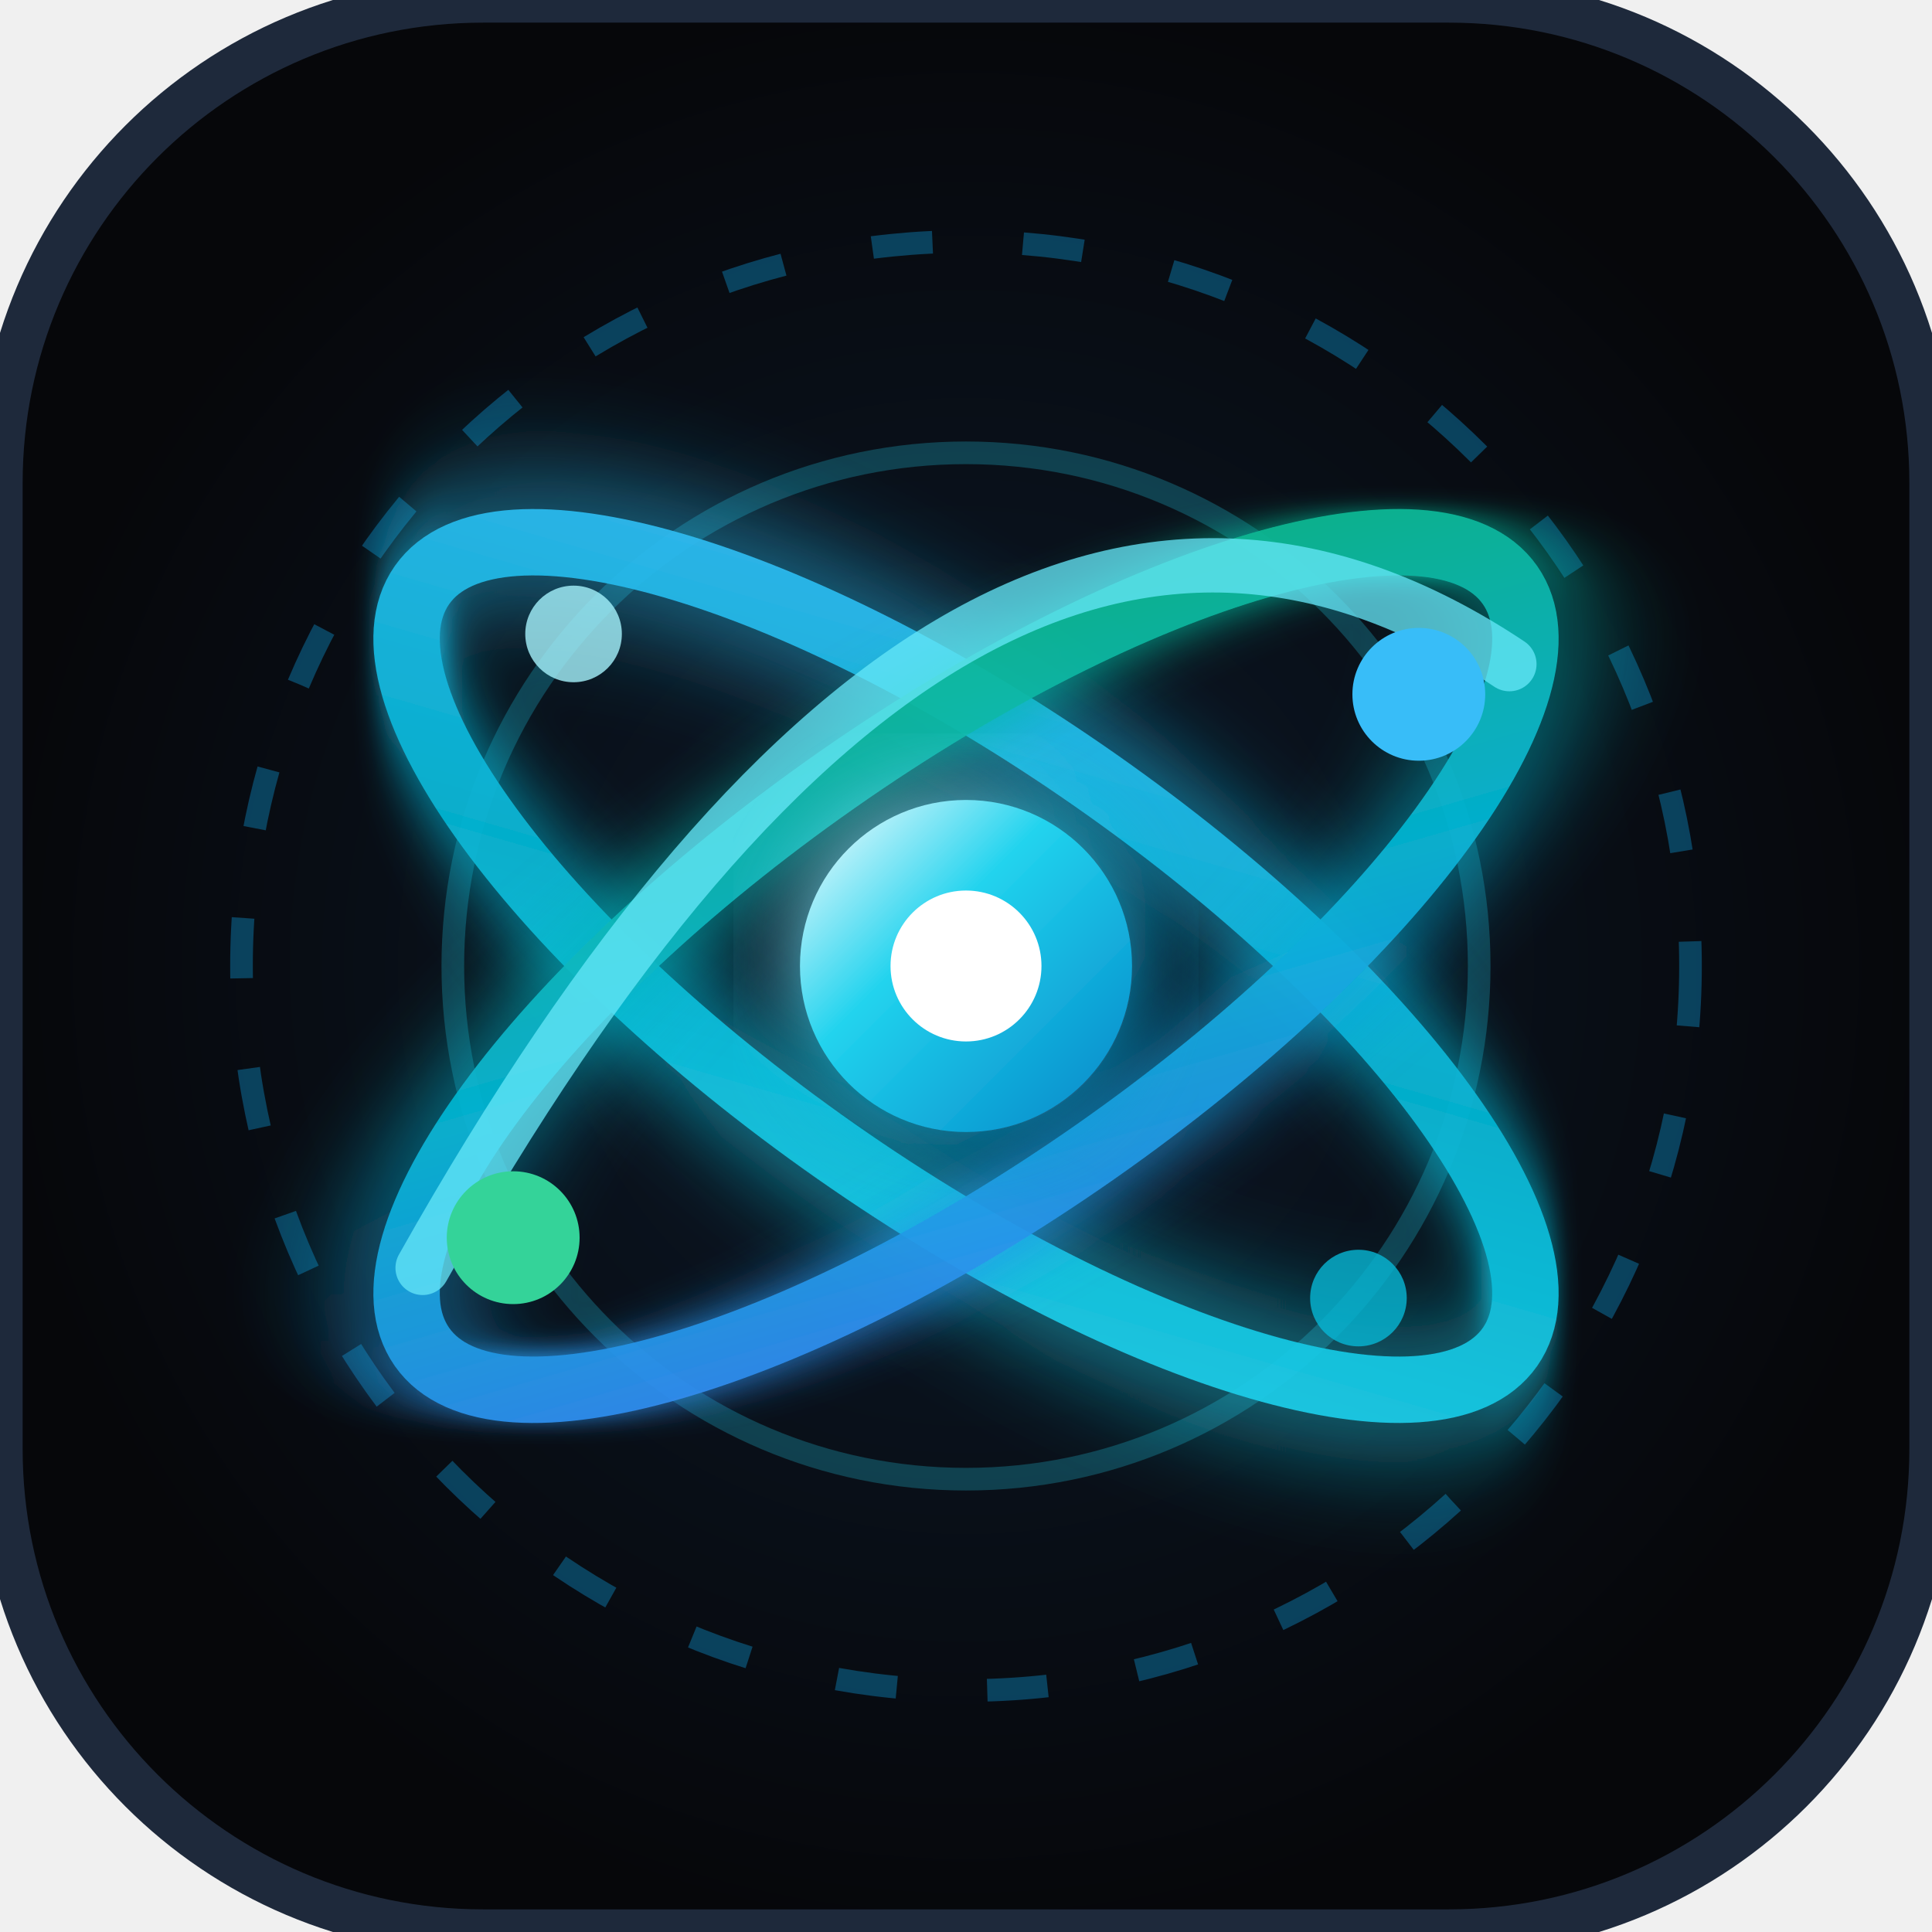
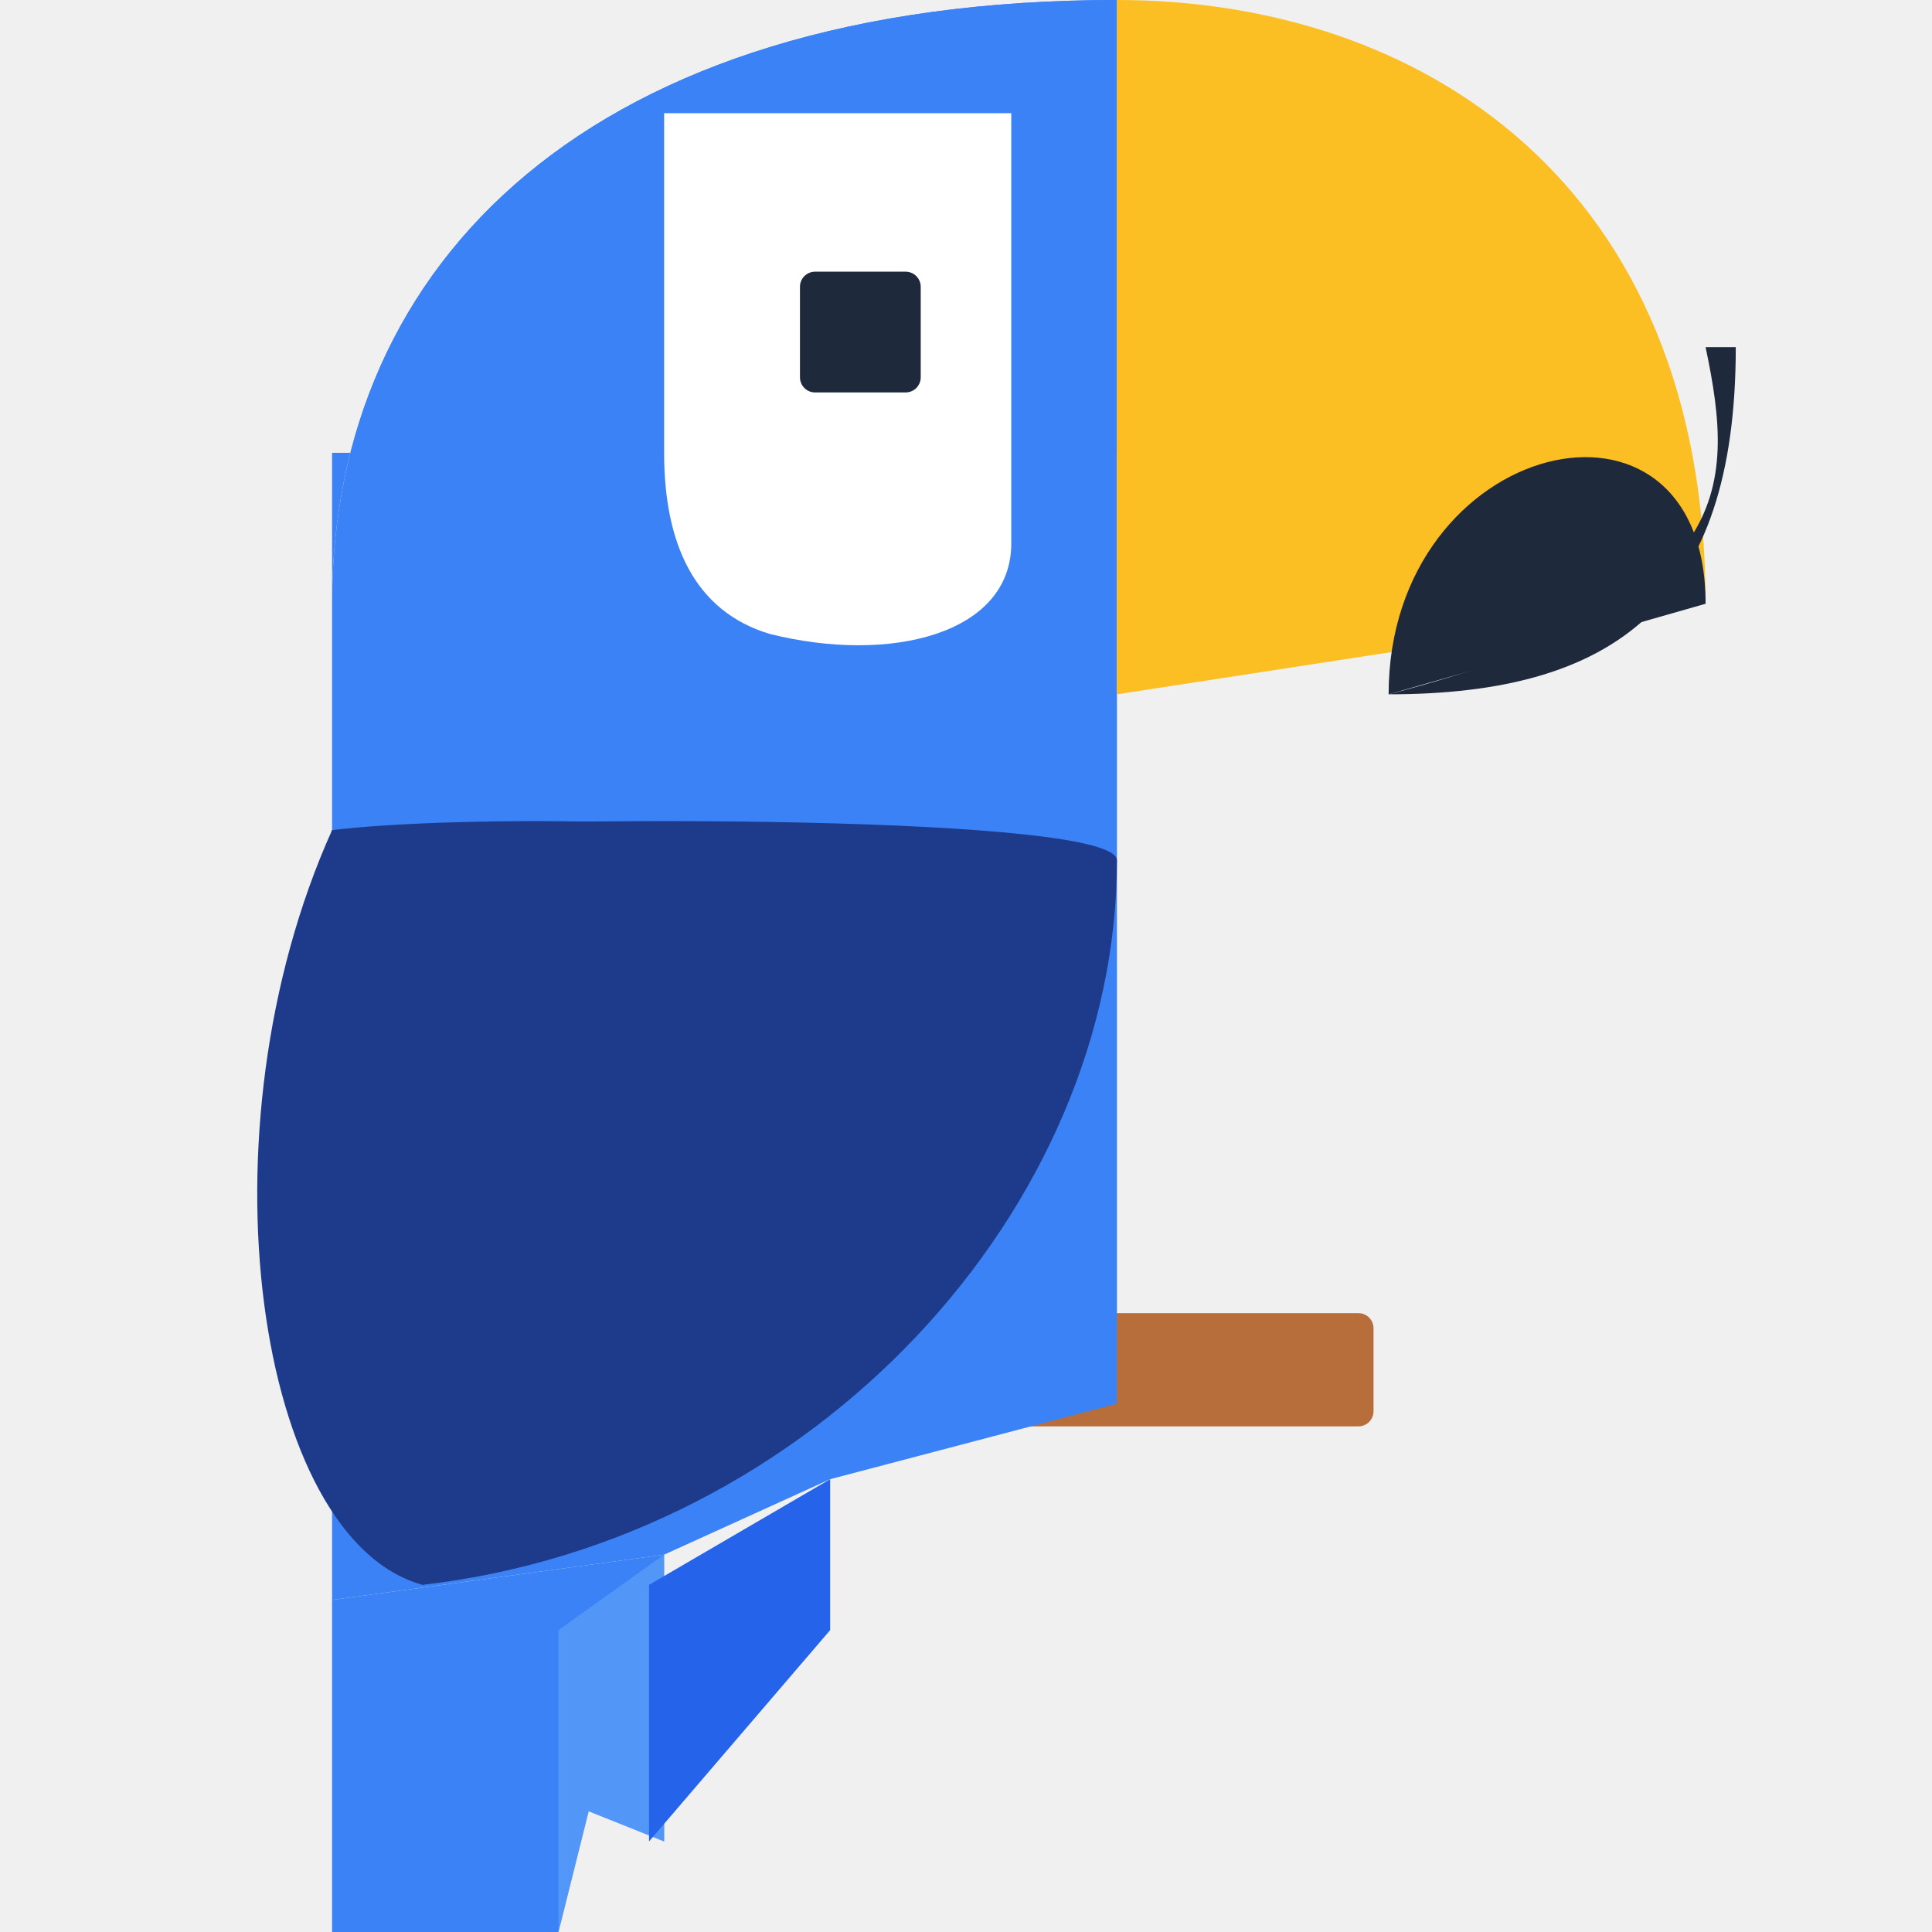
- <svg xmlns="http://www.w3.org/2000/svg" viewBox="0 0 64 64" width="64" height="64">
-   <defs>
-     <radialGradient id="bgGlow" cx="50%" cy="50%" r="50%">
-       <stop offset="0%" stop-color="#0c1929" />
-       <stop offset="100%" stop-color="#06070a" />
-     </radialGradient>
-     <linearGradient id="orbitCyan" x1="0%" y1="0%" x2="100%" y2="100%">
-       <stop offset="0%" stop-color="#38bdf8" />
-       <stop offset="50%" stop-color="#06b6d4" />
-       <stop offset="100%" stop-color="#22d3ee" />
-     </linearGradient>
-     <linearGradient id="orbitEmerald" x1="100%" y1="0%" x2="0%" y2="100%">
-       <stop offset="0%" stop-color="#10b981" />
-       <stop offset="50%" stop-color="#06b6d4" />
-       <stop offset="100%" stop-color="#3b82f6" />
-     </linearGradient>
-     <linearGradient id="coreGlow" x1="0%" y1="0%" x2="100%" y2="100%">
-       <stop offset="0%" stop-color="#ffffff" />
-       <stop offset="40%" stop-color="#22d3ee" />
-       <stop offset="100%" stop-color="#0284c7" />
-     </linearGradient>
-     <filter id="neonBlur" x="-20%" y="-20%" width="140%" height="140%">
-       <feGaussianBlur stdDeviation="1.5" result="blur" />
-       <feComposite in="SourceGraphic" in2="blur" operator="over" />
-     </filter>
-   </defs>
-   <rect width="64" height="64" rx="16" fill="url(#bgGlow)" stroke="#1e293b" stroke-width="1.5" />
-   <circle cx="32" cy="32" r="24" fill="none" stroke="#0ea5e9" stroke-width="0.75" stroke-dasharray="2 3" opacity="0.35" />
-   <circle cx="32" cy="32" r="17" fill="none" stroke="#22d3ee" stroke-width="0.75" opacity="0.25" />
-   <ellipse cx="32" cy="32" rx="22" ry="7.5" fill="none" stroke="url(#orbitCyan)" stroke-width="2.2" transform="rotate(35 32 32)" filter="url(#neonBlur)" opacity="0.95" />
-   <ellipse cx="32" cy="32" rx="22" ry="7.5" fill="none" stroke="url(#orbitEmerald)" stroke-width="2.2" transform="rotate(-35 32 32)" filter="url(#neonBlur)" opacity="0.95" />
-   <path d="M 14 42 Q 32 10 50 22" fill="none" stroke="#67e8f9" stroke-width="1.8" stroke-linecap="round" opacity="0.75" />
-   <circle cx="47" cy="23" r="2.2" fill="#38bdf8" />
-   <circle cx="17" cy="41" r="2.2" fill="#34d399" />
-   <circle cx="45" cy="43" r="1.6" fill="#06b6d4" opacity="0.8" />
-   <circle cx="19" cy="21" r="1.6" fill="#a5f3fc" opacity="0.8" />
-   <circle cx="32" cy="32" r="5.5" fill="url(#coreGlow)" filter="url(#neonBlur)" />
-   <circle cx="32" cy="32" r="2.5" fill="#ffffff" />
+ <svg xmlns="http://www.w3.org/2000/svg" viewBox="0 0 256 256" width="256" height="256">
+   <rect x="110" y="174" width="72" height="15" rx="2" fill="#B76E3A" />
+   <path d="M 44 212 L 44 256 L 74 256 L 78 240 L 88 244 L 88 206 Z" fill="#3B82F6" />
+   <path d="M 74 216 L 74 256 L 78 240 L 88 244 L 88 206 Z" fill="#60A5FA" opacity="0.6" />
+   <path d="M 86 210 L 86 244 L 110 216 L 110 196 Z" fill="#2563EB" />
+   <path d="M 44 80             C 44 35, 78 0, 148 0             L 148 108             L 148 186             L 110 196             L 88 206             L 44 212             Z" fill="#3B82F6" />
+   <path d="M 44 80             C 44 35, 78 0, 148 0             L 148 60             L 44 60             Z" fill="#3B82F6" />
+   <path d="M 148 0             C 188 0, 226 24, 226 80             L 148 92             Z" fill="#FBBF24" />
+   <path d="M 184 92             C 184 58, 226 48, 226 80             L 184 92             Z" fill="#1E293B" />
+   <path d="M 226 46             C 230 65, 230 80, 184 92             C 214 92, 230 80, 230 46             Z" fill="#1E293B" />
+   <path d="M 88 15             L 134 15             L 134 72             C 134 84, 118 88, 102 84             C 92 81, 88 72, 88 60             Z" fill="#FFFFFF" />
+   <rect x="106" y="36" width="16" height="16" rx="2" fill="#1E293B" />
+   <path d="M 44 110             C 72 108, 148 108, 148 114             C 148 160, 108 204, 56 210             C 34 204, 26 150, 44 110             Z" fill="#1E3A8A" />
+   <path d="M 44 110             C 60 108, 108 108, 114 114             C 114 160, 90 196, 56 210             C 38 200, 32 150, 44 110             Z" fill="#1E3A8A" />
</svg>
